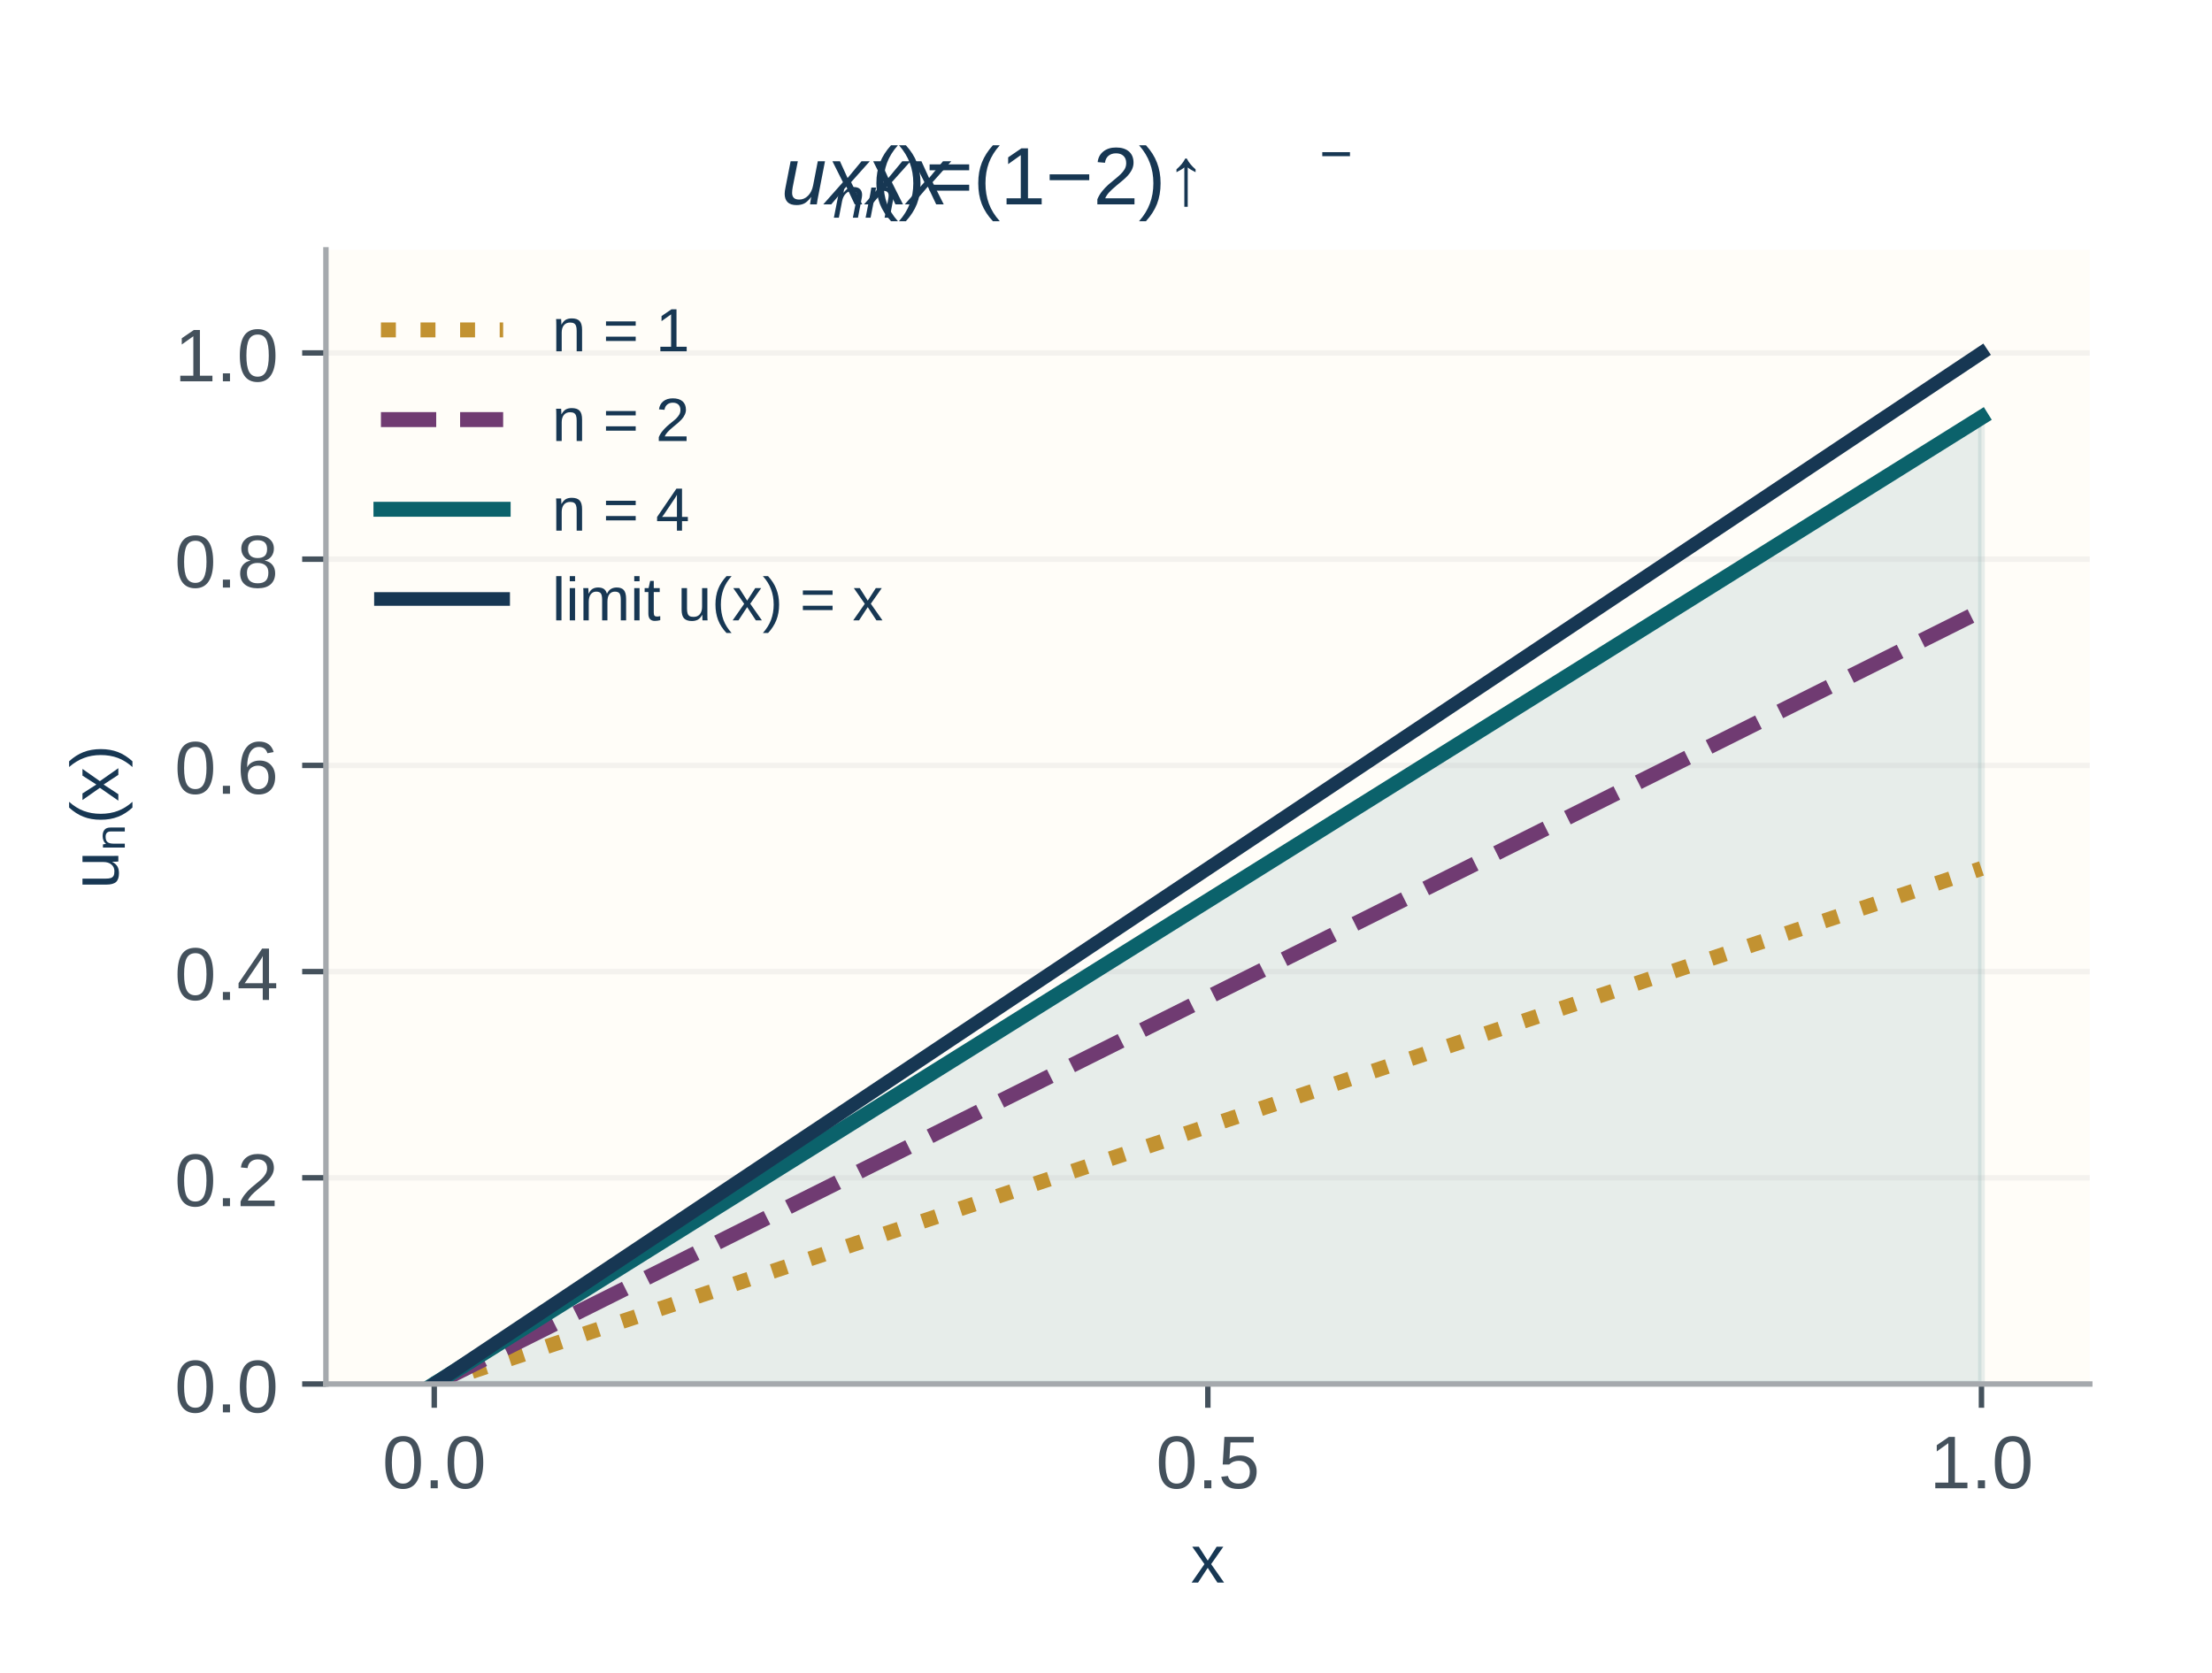
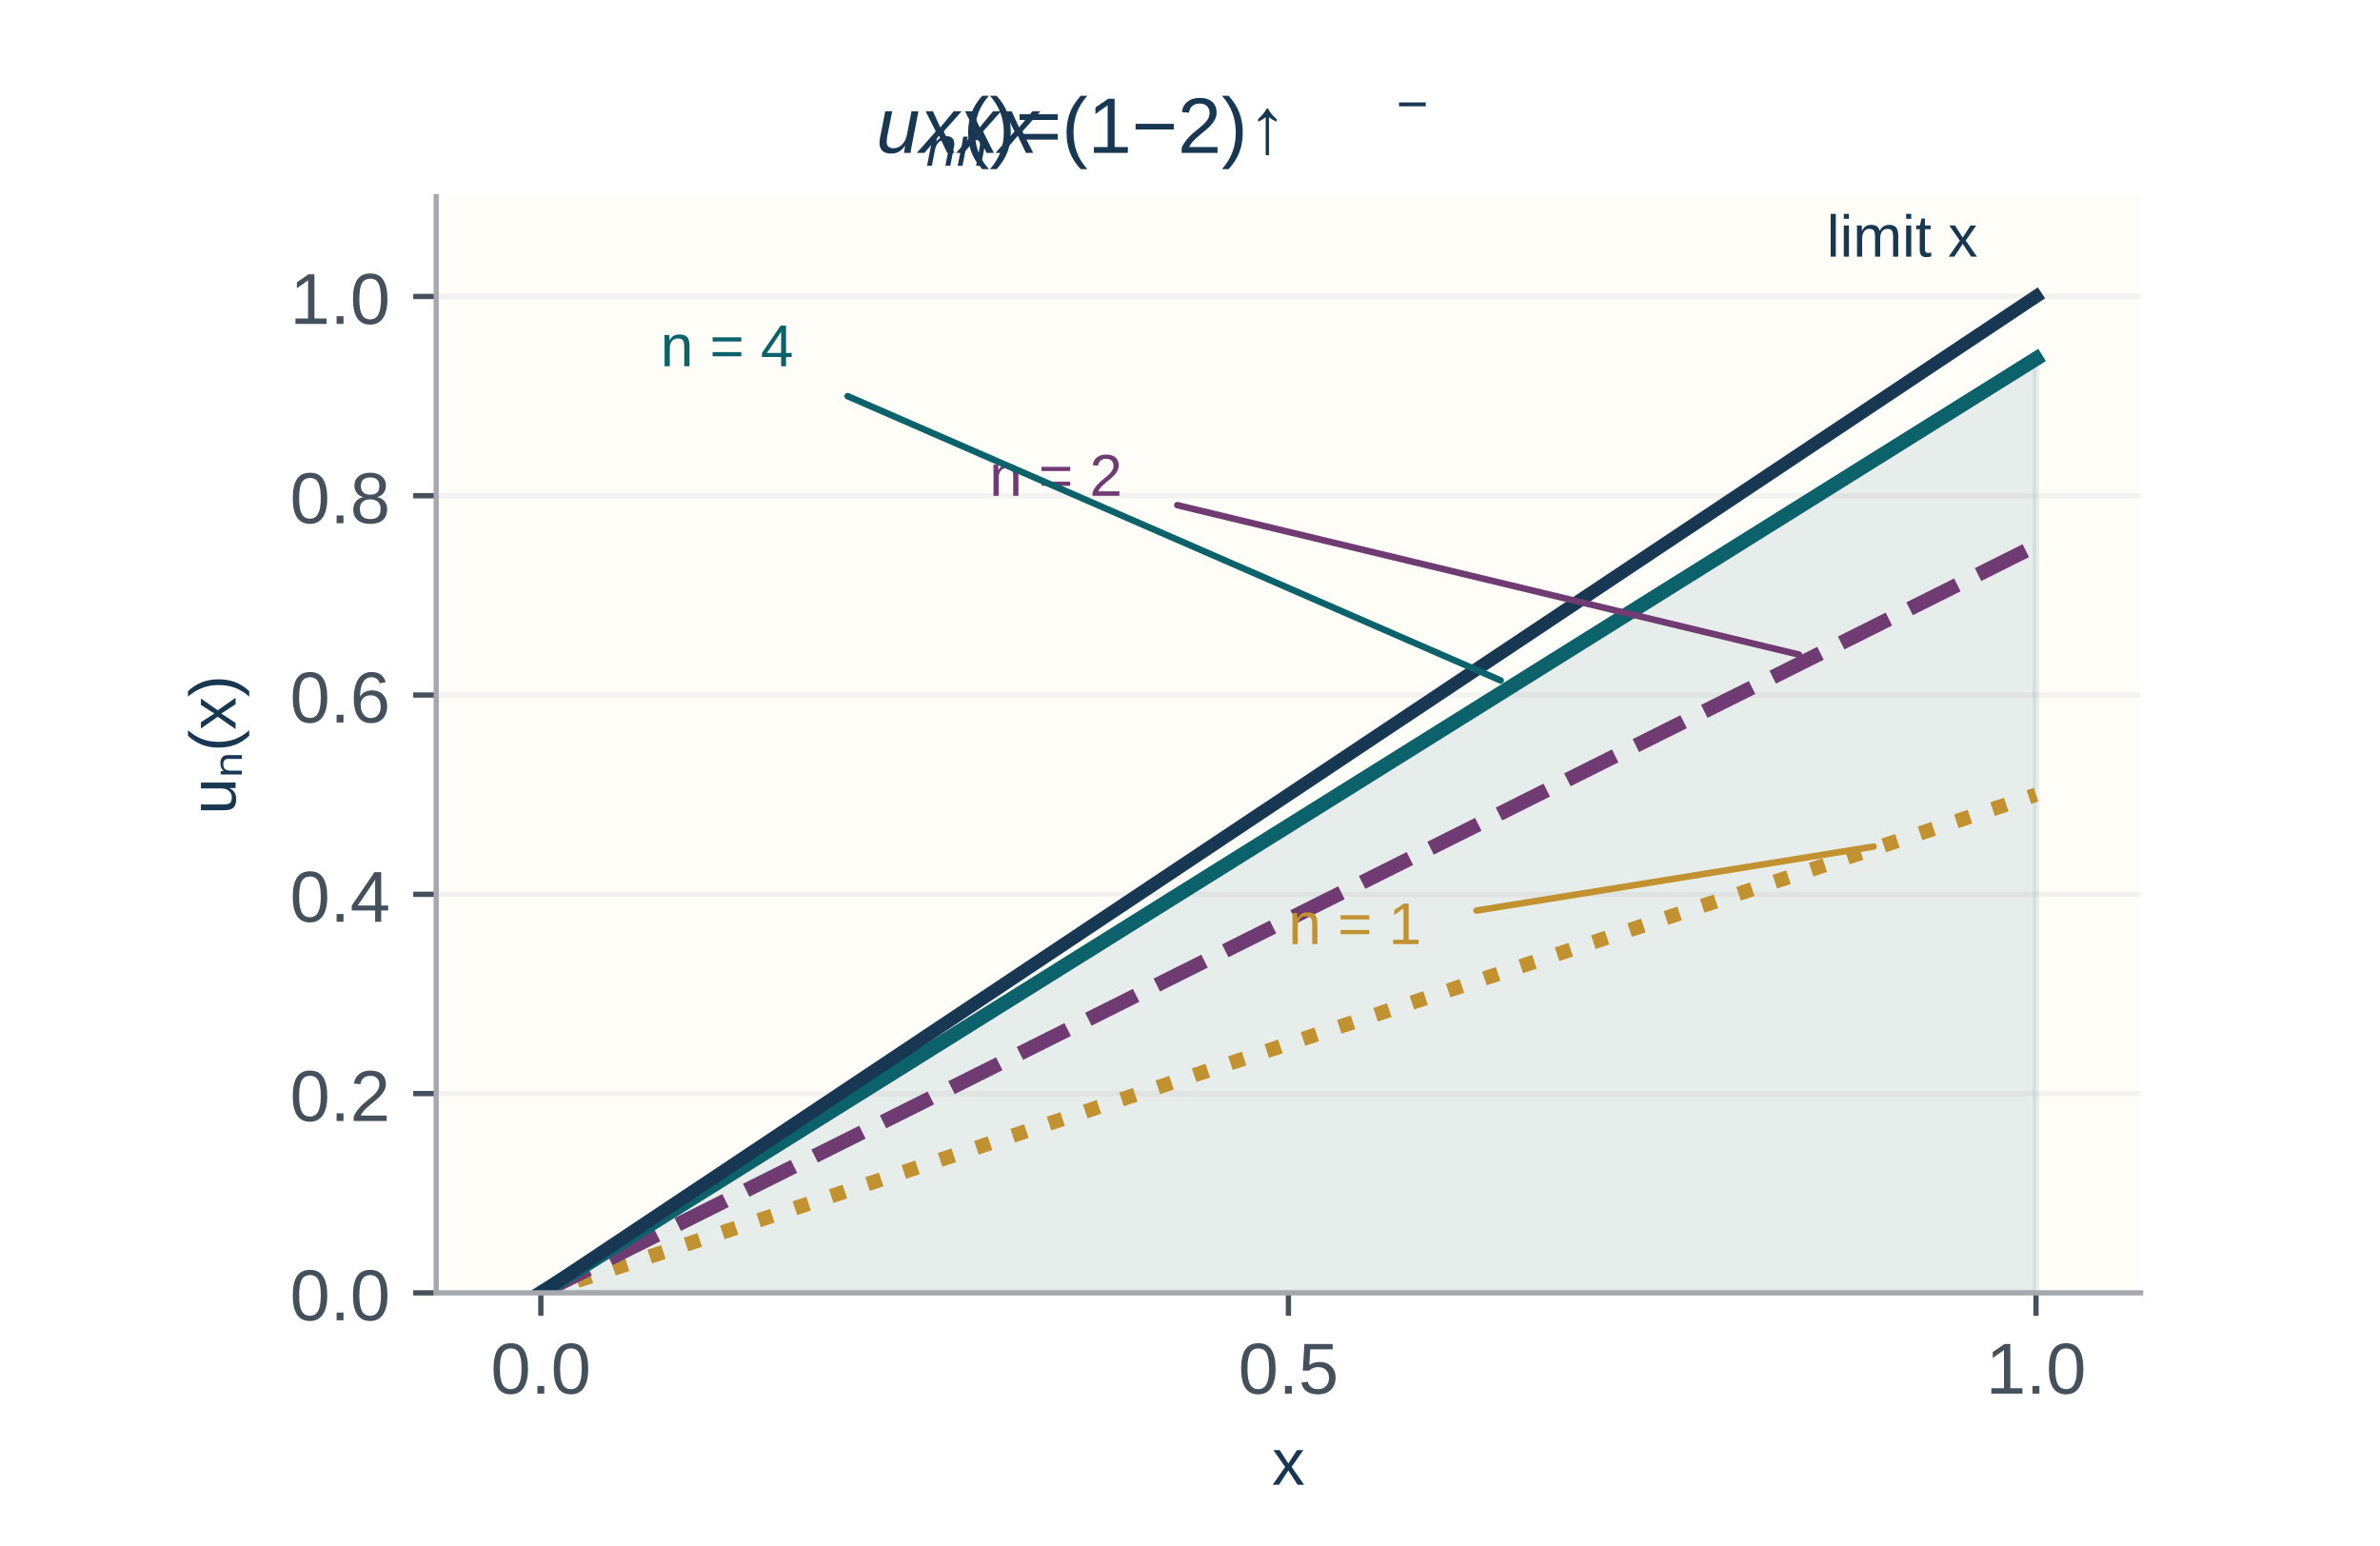
- <svg xmlns="http://www.w3.org/2000/svg" xmlns:xlink="http://www.w3.org/1999/xlink" version="1.1" viewBox="-2.628 28 325.759 246.364" width="325.759" height="246.364">
+ <svg xmlns="http://www.w3.org/2000/svg" xmlns:xlink="http://www.w3.org/1999/xlink" version="1.1" viewBox="-2.628 0 325.759 235.564" width="325.759" height="211.564">
  <defs>
    <style type="text/css">*{stroke-linecap:butt;stroke-linejoin:round;}</style>
    <path d="M 61.322 -38.524  L 61.322 -38.524  L 61.777 -38.809  L 62.233 -39.094  L 62.689 -39.378  L 63.145 -39.663  L 63.6 -39.948  L 64.056 -40.232  L 64.512 -40.517  L 64.967 -40.802  L 65.423 -41.087  L 65.879 -41.371  L 66.335 -41.656  L 66.79 -41.941  L 67.246 -42.226  L 67.702 -42.51  L 68.157 -42.795  L 68.613 -43.08  L 69.069 -43.364  L 69.525 -43.649  L 69.98 -43.934  L 70.436 -44.219  L 70.892 -44.503  L 71.347 -44.788  L 71.803 -45.073  L 72.259 -45.358  L 72.715 -45.642  L 73.17 -45.927  L 73.626 -46.212  L 74.082 -46.496  L 74.537 -46.781  L 74.993 -47.066  L 75.449 -47.351  L 75.905 -47.635  L 76.36 -47.92  L 76.816 -48.205  L 77.272 -48.49  L 77.727 -48.774  L 78.183 -49.059  L 78.639 -49.344  L 79.095 -49.628  L 79.55 -49.913  L 80.006 -50.198  L 80.462 -50.483  L 80.917 -50.767  L 81.373 -51.052  L 81.829 -51.337  L 82.285 -51.622  L 82.74 -51.906  L 83.196 -52.191  L 83.652 -52.476  L 84.107 -52.76  L 84.563 -53.045  L 85.019 -53.33  L 85.475 -53.615  L 85.93 -53.899  L 86.386 -54.184  L 86.842 -54.469  L 87.298 -54.754  L 87.753 -55.038  L 88.209 -55.323  L 88.665 -55.608  L 89.12 -55.892  L 89.576 -56.177  L 90.032 -56.462  L 90.488 -56.747  L 90.943 -57.031  L 91.399 -57.316  L 91.855 -57.601  L 92.31 -57.886  L 92.766 -58.17  L 93.222 -58.455  L 93.678 -58.74  L 94.133 -59.024  L 94.589 -59.309  L 95.045 -59.594  L 95.5 -59.879  L 95.956 -60.163  L 96.412 -60.448  L 96.868 -60.733  L 97.323 -61.018  L 97.779 -61.302  L 98.235 -61.587  L 98.69 -61.872  L 99.146 -62.156  L 99.602 -62.441  L 100.058 -62.726  L 100.513 -63.011  L 100.969 -63.295  L 101.425 -63.58  L 101.88 -63.865  L 102.336 -64.15  L 102.792 -64.434  L 103.248 -64.719  L 103.703 -65.004  L 104.159 -65.288  L 104.615 -65.573  L 105.07 -65.858  L 105.526 -66.143  L 105.982 -66.427  L 106.438 -66.712  L 106.893 -66.997  L 107.349 -67.282  L 107.805 -67.566  L 108.26 -67.851  L 108.716 -68.136  L 109.172 -68.42  L 109.628 -68.705  L 110.083 -68.99  L 110.539 -69.275  L 110.995 -69.559  L 111.451 -69.844  L 111.906 -70.129  L 112.362 -70.414  L 112.818 -70.698  L 113.273 -70.983  L 113.729 -71.268  L 114.185 -71.552  L 114.641 -71.837  L 115.096 -72.122  L 115.552 -72.407  L 116.008 -72.691  L 116.463 -72.976  L 116.919 -73.261  L 117.375 -73.546  L 117.831 -73.83  L 118.286 -74.115  L 118.742 -74.4  L 119.198 -74.684  L 119.653 -74.969  L 120.109 -75.254  L 120.565 -75.539  L 121.021 -75.823  L 121.476 -76.108  L 121.932 -76.393  L 122.388 -76.678  L 122.843 -76.962  L 123.299 -77.247  L 123.755 -77.532  L 124.211 -77.816  L 124.666 -78.101  L 125.122 -78.386  L 125.578 -78.671  L 126.033 -78.955  L 126.489 -79.24  L 126.945 -79.525  L 127.401 -79.81  L 127.856 -80.094  L 128.312 -80.379  L 128.768 -80.664  L 129.223 -80.948  L 129.679 -81.233  L 130.135 -81.518  L 130.591 -81.803  L 131.046 -82.087  L 131.502 -82.372  L 131.958 -82.657  L 132.413 -82.942  L 132.869 -83.226  L 133.325 -83.511  L 133.781 -83.796  L 134.236 -84.08  L 134.692 -84.365  L 135.148 -84.65  L 135.604 -84.935  L 136.059 -85.219  L 136.515 -85.504  L 136.971 -85.789  L 137.426 -86.074  L 137.882 -86.358  L 138.338 -86.643  L 138.794 -86.928  L 139.249 -87.212  L 139.705 -87.497  L 140.161 -87.782  L 140.616 -88.067  L 141.072 -88.351  L 141.528 -88.636  L 141.984 -88.921  L 142.439 -89.206  L 142.895 -89.49  L 143.351 -89.775  L 143.806 -90.06  L 144.262 -90.344  L 144.718 -90.629  L 145.174 -90.914  L 145.629 -91.199  L 146.085 -91.483  L 146.541 -91.768  L 146.996 -92.053  L 147.452 -92.338  L 147.908 -92.622  L 148.364 -92.907  L 148.819 -93.192  L 149.275 -93.476  L 149.731 -93.761  L 150.186 -94.046  L 150.642 -94.331  L 151.098 -94.615  L 151.554 -94.9  L 152.009 -95.185  L 152.465 -95.47  L 152.921 -95.754  L 153.376 -96.039  L 153.832 -96.324  L 154.288 -96.608  L 154.744 -96.893  L 155.199 -97.178  L 155.655 -97.463  L 156.111 -97.747  L 156.566 -98.032  L 157.022 -98.317  L 157.478 -98.602  L 157.934 -98.886  L 158.389 -99.171  L 158.845 -99.456  L 159.301 -99.74  L 159.756 -100.025  L 160.212 -100.31  L 160.668 -100.595  L 161.124 -100.879  L 161.579 -101.164  L 162.035 -101.449  L 162.491 -101.734  L 162.947 -102.018  L 163.402 -102.303  L 163.858 -102.588  L 164.314 -102.872  L 164.769 -103.157  L 165.225 -103.442  L 165.681 -103.727  L 166.137 -104.011  L 166.592 -104.296  L 167.048 -104.581  L 167.504 -104.866  L 167.959 -105.15  L 168.415 -105.435  L 168.871 -105.72  L 169.327 -106.004  L 169.782 -106.289  L 170.238 -106.574  L 170.694 -106.859  L 171.149 -107.143  L 171.605 -107.428  L 172.061 -107.713  L 172.517 -107.998  L 172.972 -108.282  L 173.428 -108.567  L 173.884 -108.852  L 174.339 -109.136  L 174.795 -109.421  L 175.251 -109.706  L 175.707 -109.991  L 176.162 -110.275  L 176.618 -110.56  L 177.074 -110.845  L 177.529 -111.13  L 177.985 -111.414  L 178.441 -111.699  L 178.897 -111.984  L 179.352 -112.268  L 179.808 -112.553  L 180.264 -112.838  L 180.719 -113.123  L 181.175 -113.407  L 181.631 -113.692  L 182.087 -113.977  L 182.542 -114.262  L 182.998 -114.546  L 183.454 -114.831  L 183.909 -115.116  L 184.365 -115.4  L 184.821 -115.685  L 185.277 -115.97  L 185.732 -116.255  L 186.188 -116.539  L 186.644 -116.824  L 187.1 -117.109  L 187.555 -117.394  L 188.011 -117.678  L 188.467 -117.963  L 188.922 -118.248  L 189.378 -118.532  L 189.834 -118.817  L 190.29 -119.102  L 190.745 -119.387  L 191.201 -119.671  L 191.657 -119.956  L 192.112 -120.241  L 192.568 -120.526  L 193.024 -120.81  L 193.48 -121.095  L 193.935 -121.38  L 194.391 -121.664  L 194.847 -121.949  L 195.302 -122.234  L 195.758 -122.519  L 196.214 -122.803  L 196.67 -123.088  L 197.125 -123.373  L 197.581 -123.658  L 198.037 -123.942  L 198.492 -124.227  L 198.948 -124.512  L 199.404 -124.796  L 199.86 -125.081  L 200.315 -125.366  L 200.771 -125.651  L 201.227 -125.935  L 201.682 -126.22  L 202.138 -126.505  L 202.594 -126.79  L 203.05 -127.074  L 203.505 -127.359  L 203.961 -127.644  L 204.417 -127.928  L 204.872 -128.213  L 205.328 -128.498  L 205.784 -128.783  L 206.24 -129.067  L 206.695 -129.352  L 207.151 -129.637  L 207.607 -129.922  L 208.062 -130.206  L 208.518 -130.491  L 208.974 -130.776  L 209.43 -131.06  L 209.885 -131.345  L 210.341 -131.63  L 210.797 -131.915  L 211.253 -132.199  L 211.708 -132.484  L 212.164 -132.769  L 212.62 -133.054  L 213.075 -133.338  L 213.531 -133.623  L 213.987 -133.908  L 214.443 -134.192  L 214.898 -134.477  L 215.354 -134.762  L 215.81 -135.047  L 216.265 -135.331  L 216.721 -135.616  L 217.177 -135.901  L 217.633 -136.186  L 218.088 -136.47  L 218.544 -136.755  L 219 -137.04  L 219.455 -137.324  L 219.911 -137.609  L 220.367 -137.894  L 220.823 -138.179  L 221.278 -138.463  L 221.734 -138.748  L 222.19 -139.033  L 222.645 -139.318  L 223.101 -139.602  L 223.557 -139.887  L 224.013 -140.172  L 224.468 -140.456  L 224.924 -140.741  L 225.38 -141.026  L 225.835 -141.311  L 226.291 -141.595  L 226.747 -141.88  L 227.203 -142.165  L 227.658 -142.45  L 228.114 -142.734  L 228.57 -143.019  L 229.025 -143.304  L 229.481 -143.588  L 229.937 -143.873  L 230.393 -144.158  L 230.848 -144.443  L 231.304 -144.727  L 231.76 -145.012  L 232.215 -145.297  L 232.671 -145.582  L 233.127 -145.866  L 233.583 -146.151  L 234.038 -146.436  L 234.494 -146.72  L 234.95 -147.005  L 235.406 -147.29  L 235.861 -147.575  L 236.317 -147.859  L 236.773 -148.144  L 237.228 -148.429  L 237.684 -148.714  L 238.14 -148.998  L 238.596 -149.283  L 239.051 -149.568  L 239.507 -149.852  L 239.963 -150.137  L 240.418 -150.422  L 240.874 -150.707  L 241.33 -150.991  L 241.786 -151.276  L 242.241 -151.561  L 242.697 -151.846  L 243.153 -152.13  L 243.608 -152.415  L 244.064 -152.7  L 244.52 -152.984  L 244.976 -153.269  L 245.431 -153.554  L 245.887 -153.839  L 246.343 -154.123  L 246.798 -154.408  L 247.254 -154.693  L 247.71 -154.978  L 248.166 -155.262  L 248.621 -155.547  L 249.077 -155.832  L 249.533 -156.116  L 249.988 -156.401  L 250.444 -156.686  L 250.9 -156.971  L 251.356 -157.255  L 251.811 -157.54  L 252.267 -157.825  L 252.723 -158.11  L 253.178 -158.394  L 253.634 -158.679  L 254.09 -158.964  L 254.546 -159.248  L 255.001 -159.533  L 255.457 -159.818  L 255.913 -160.103  L 256.368 -160.387  L 256.824 -160.672  L 257.28 -160.957  L 257.736 -161.242  L 258.191 -161.526  L 258.647 -161.811  L 259.103 -162.096  L 259.558 -162.38  L 260.014 -162.665  L 260.47 -162.95  L 260.926 -163.235  L 261.381 -163.519  L 261.837 -163.804  L 262.293 -164.089  L 262.749 -164.374  L 263.204 -164.658  L 263.66 -164.943  L 264.116 -165.228  L 264.571 -165.512  L 265.027 -165.797  L 265.483 -166.082  L 265.939 -166.367  L 266.394 -166.651  L 266.85 -166.936  L 267.306 -167.221  L 267.761 -167.506  L 268.217 -167.79  L 268.673 -168.075  L 269.129 -168.36  L 269.584 -168.644  L 270.04 -168.929  L 270.496 -169.214  L 270.951 -169.499  L 271.407 -169.783  L 271.863 -170.068  L 272.319 -170.353  L 272.774 -170.638  L 273.23 -170.922  L 273.686 -171.207  L 274.141 -171.492  L 274.597 -171.776  L 275.053 -172.061  L 275.509 -172.346  L 275.964 -172.631  L 276.42 -172.915  L 276.876 -173.2  L 277.331 -173.485  L 277.787 -173.77  L 278.243 -174.054  L 278.699 -174.339  L 279.154 -174.624  L 279.61 -174.908  L 280.066 -175.193  L 280.521 -175.478  L 280.977 -175.763  L 281.433 -176.047  L 281.889 -176.332  L 282.344 -176.617  L 282.8 -176.902  L 283.256 -177.186  L 283.711 -177.471  L 284.167 -177.756  L 284.623 -178.04  L 285.079 -178.325  L 285.534 -178.61  L 285.99 -178.895  L 286.446 -179.179  L 286.902 -179.464  L 287.357 -179.749  L 287.813 -180.034  L 288.269 -180.318  L 288.724 -180.603  L 289.18 -180.888  L 289.18 -38.524  L 289.18 -38.524  L 288.724 -38.524  L 288.269 -38.524  L 287.813 -38.524  L 287.357 -38.524  L 286.902 -38.524  L 286.446 -38.524  L 285.99 -38.524  L 285.534 -38.524  L 285.079 -38.524  L 284.623 -38.524  L 284.167 -38.524  L 283.711 -38.524  L 283.256 -38.524  L 282.8 -38.524  L 282.344 -38.524  L 281.889 -38.524  L 281.433 -38.524  L 280.977 -38.524  L 280.521 -38.524  L 280.066 -38.524  L 279.61 -38.524  L 279.154 -38.524  L 278.699 -38.524  L 278.243 -38.524  L 277.787 -38.524  L 277.331 -38.524  L 276.876 -38.524  L 276.42 -38.524  L 275.964 -38.524  L 275.509 -38.524  L 275.053 -38.524  L 274.597 -38.524  L 274.141 -38.524  L 273.686 -38.524  L 273.23 -38.524  L 272.774 -38.524  L 272.319 -38.524  L 271.863 -38.524  L 271.407 -38.524  L 270.951 -38.524  L 270.496 -38.524  L 270.04 -38.524  L 269.584 -38.524  L 269.129 -38.524  L 268.673 -38.524  L 268.217 -38.524  L 267.761 -38.524  L 267.306 -38.524  L 266.85 -38.524  L 266.394 -38.524  L 265.939 -38.524  L 265.483 -38.524  L 265.027 -38.524  L 264.571 -38.524  L 264.116 -38.524  L 263.66 -38.524  L 263.204 -38.524  L 262.749 -38.524  L 262.293 -38.524  L 261.837 -38.524  L 261.381 -38.524  L 260.926 -38.524  L 260.47 -38.524  L 260.014 -38.524  L 259.558 -38.524  L 259.103 -38.524  L 258.647 -38.524  L 258.191 -38.524  L 257.736 -38.524  L 257.28 -38.524  L 256.824 -38.524  L 256.368 -38.524  L 255.913 -38.524  L 255.457 -38.524  L 255.001 -38.524  L 254.546 -38.524  L 254.09 -38.524  L 253.634 -38.524  L 253.178 -38.524  L 252.723 -38.524  L 252.267 -38.524  L 251.811 -38.524  L 251.356 -38.524  L 250.9 -38.524  L 250.444 -38.524  L 249.988 -38.524  L 249.533 -38.524  L 249.077 -38.524  L 248.621 -38.524  L 248.166 -38.524  L 247.71 -38.524  L 247.254 -38.524  L 246.798 -38.524  L 246.343 -38.524  L 245.887 -38.524  L 245.431 -38.524  L 244.976 -38.524  L 244.52 -38.524  L 244.064 -38.524  L 243.608 -38.524  L 243.153 -38.524  L 242.697 -38.524  L 242.241 -38.524  L 241.786 -38.524  L 241.33 -38.524  L 240.874 -38.524  L 240.418 -38.524  L 239.963 -38.524  L 239.507 -38.524  L 239.051 -38.524  L 238.596 -38.524  L 238.14 -38.524  L 237.684 -38.524  L 237.228 -38.524  L 236.773 -38.524  L 236.317 -38.524  L 235.861 -38.524  L 235.406 -38.524  L 234.95 -38.524  L 234.494 -38.524  L 234.038 -38.524  L 233.583 -38.524  L 233.127 -38.524  L 232.671 -38.524  L 232.215 -38.524  L 231.76 -38.524  L 231.304 -38.524  L 230.848 -38.524  L 230.393 -38.524  L 229.937 -38.524  L 229.481 -38.524  L 229.025 -38.524  L 228.57 -38.524  L 228.114 -38.524  L 227.658 -38.524  L 227.203 -38.524  L 226.747 -38.524  L 226.291 -38.524  L 225.835 -38.524  L 225.38 -38.524  L 224.924 -38.524  L 224.468 -38.524  L 224.013 -38.524  L 223.557 -38.524  L 223.101 -38.524  L 222.645 -38.524  L 222.19 -38.524  L 221.734 -38.524  L 221.278 -38.524  L 220.823 -38.524  L 220.367 -38.524  L 219.911 -38.524  L 219.455 -38.524  L 219 -38.524  L 218.544 -38.524  L 218.088 -38.524  L 217.633 -38.524  L 217.177 -38.524  L 216.721 -38.524  L 216.265 -38.524  L 215.81 -38.524  L 215.354 -38.524  L 214.898 -38.524  L 214.443 -38.524  L 213.987 -38.524  L 213.531 -38.524  L 213.075 -38.524  L 212.62 -38.524  L 212.164 -38.524  L 211.708 -38.524  L 211.253 -38.524  L 210.797 -38.524  L 210.341 -38.524  L 209.885 -38.524  L 209.43 -38.524  L 208.974 -38.524  L 208.518 -38.524  L 208.062 -38.524  L 207.607 -38.524  L 207.151 -38.524  L 206.695 -38.524  L 206.24 -38.524  L 205.784 -38.524  L 205.328 -38.524  L 204.872 -38.524  L 204.417 -38.524  L 203.961 -38.524  L 203.505 -38.524  L 203.05 -38.524  L 202.594 -38.524  L 202.138 -38.524  L 201.682 -38.524  L 201.227 -38.524  L 200.771 -38.524  L 200.315 -38.524  L 199.86 -38.524  L 199.404 -38.524  L 198.948 -38.524  L 198.492 -38.524  L 198.037 -38.524  L 197.581 -38.524  L 197.125 -38.524  L 196.67 -38.524  L 196.214 -38.524  L 195.758 -38.524  L 195.302 -38.524  L 194.847 -38.524  L 194.391 -38.524  L 193.935 -38.524  L 193.48 -38.524  L 193.024 -38.524  L 192.568 -38.524  L 192.112 -38.524  L 191.657 -38.524  L 191.201 -38.524  L 190.745 -38.524  L 190.29 -38.524  L 189.834 -38.524  L 189.378 -38.524  L 188.922 -38.524  L 188.467 -38.524  L 188.011 -38.524  L 187.555 -38.524  L 187.1 -38.524  L 186.644 -38.524  L 186.188 -38.524  L 185.732 -38.524  L 185.277 -38.524  L 184.821 -38.524  L 184.365 -38.524  L 183.909 -38.524  L 183.454 -38.524  L 182.998 -38.524  L 182.542 -38.524  L 182.087 -38.524  L 181.631 -38.524  L 181.175 -38.524  L 180.719 -38.524  L 180.264 -38.524  L 179.808 -38.524  L 179.352 -38.524  L 178.897 -38.524  L 178.441 -38.524  L 177.985 -38.524  L 177.529 -38.524  L 177.074 -38.524  L 176.618 -38.524  L 176.162 -38.524  L 175.707 -38.524  L 175.251 -38.524  L 174.795 -38.524  L 174.339 -38.524  L 173.884 -38.524  L 173.428 -38.524  L 172.972 -38.524  L 172.517 -38.524  L 172.061 -38.524  L 171.605 -38.524  L 171.149 -38.524  L 170.694 -38.524  L 170.238 -38.524  L 169.782 -38.524  L 169.327 -38.524  L 168.871 -38.524  L 168.415 -38.524  L 167.959 -38.524  L 167.504 -38.524  L 167.048 -38.524  L 166.592 -38.524  L 166.137 -38.524  L 165.681 -38.524  L 165.225 -38.524  L 164.769 -38.524  L 164.314 -38.524  L 163.858 -38.524  L 163.402 -38.524  L 162.947 -38.524  L 162.491 -38.524  L 162.035 -38.524  L 161.579 -38.524  L 161.124 -38.524  L 160.668 -38.524  L 160.212 -38.524  L 159.756 -38.524  L 159.301 -38.524  L 158.845 -38.524  L 158.389 -38.524  L 157.934 -38.524  L 157.478 -38.524  L 157.022 -38.524  L 156.566 -38.524  L 156.111 -38.524  L 155.655 -38.524  L 155.199 -38.524  L 154.744 -38.524  L 154.288 -38.524  L 153.832 -38.524  L 153.376 -38.524  L 152.921 -38.524  L 152.465 -38.524  L 152.009 -38.524  L 151.554 -38.524  L 151.098 -38.524  L 150.642 -38.524  L 150.186 -38.524  L 149.731 -38.524  L 149.275 -38.524  L 148.819 -38.524  L 148.364 -38.524  L 147.908 -38.524  L 147.452 -38.524  L 146.996 -38.524  L 146.541 -38.524  L 146.085 -38.524  L 145.629 -38.524  L 145.174 -38.524  L 144.718 -38.524  L 144.262 -38.524  L 143.806 -38.524  L 143.351 -38.524  L 142.895 -38.524  L 142.439 -38.524  L 141.984 -38.524  L 141.528 -38.524  L 141.072 -38.524  L 140.616 -38.524  L 140.161 -38.524  L 139.705 -38.524  L 139.249 -38.524  L 138.794 -38.524  L 138.338 -38.524  L 137.882 -38.524  L 137.426 -38.524  L 136.971 -38.524  L 136.515 -38.524  L 136.059 -38.524  L 135.604 -38.524  L 135.148 -38.524  L 134.692 -38.524  L 134.236 -38.524  L 133.781 -38.524  L 133.325 -38.524  L 132.869 -38.524  L 132.413 -38.524  L 131.958 -38.524  L 131.502 -38.524  L 131.046 -38.524  L 130.591 -38.524  L 130.135 -38.524  L 129.679 -38.524  L 129.223 -38.524  L 128.768 -38.524  L 128.312 -38.524  L 127.856 -38.524  L 127.401 -38.524  L 126.945 -38.524  L 126.489 -38.524  L 126.033 -38.524  L 125.578 -38.524  L 125.122 -38.524  L 124.666 -38.524  L 124.211 -38.524  L 123.755 -38.524  L 123.299 -38.524  L 122.843 -38.524  L 122.388 -38.524  L 121.932 -38.524  L 121.476 -38.524  L 121.021 -38.524  L 120.565 -38.524  L 120.109 -38.524  L 119.653 -38.524  L 119.198 -38.524  L 118.742 -38.524  L 118.286 -38.524  L 117.831 -38.524  L 117.375 -38.524  L 116.919 -38.524  L 116.463 -38.524  L 116.008 -38.524  L 115.552 -38.524  L 115.096 -38.524  L 114.641 -38.524  L 114.185 -38.524  L 113.729 -38.524  L 113.273 -38.524  L 112.818 -38.524  L 112.362 -38.524  L 111.906 -38.524  L 111.451 -38.524  L 110.995 -38.524  L 110.539 -38.524  L 110.083 -38.524  L 109.628 -38.524  L 109.172 -38.524  L 108.716 -38.524  L 108.26 -38.524  L 107.805 -38.524  L 107.349 -38.524  L 106.893 -38.524  L 106.438 -38.524  L 105.982 -38.524  L 105.526 -38.524  L 105.07 -38.524  L 104.615 -38.524  L 104.159 -38.524  L 103.703 -38.524  L 103.248 -38.524  L 102.792 -38.524  L 102.336 -38.524  L 101.88 -38.524  L 101.425 -38.524  L 100.969 -38.524  L 100.513 -38.524  L 100.058 -38.524  L 99.602 -38.524  L 99.146 -38.524  L 98.69 -38.524  L 98.235 -38.524  L 97.779 -38.524  L 97.323 -38.524  L 96.868 -38.524  L 96.412 -38.524  L 95.956 -38.524  L 95.5 -38.524  L 95.045 -38.524  L 94.589 -38.524  L 94.133 -38.524  L 93.678 -38.524  L 93.222 -38.524  L 92.766 -38.524  L 92.31 -38.524  L 91.855 -38.524  L 91.399 -38.524  L 90.943 -38.524  L 90.488 -38.524  L 90.032 -38.524  L 89.576 -38.524  L 89.12 -38.524  L 88.665 -38.524  L 88.209 -38.524  L 87.753 -38.524  L 87.298 -38.524  L 86.842 -38.524  L 86.386 -38.524  L 85.93 -38.524  L 85.475 -38.524  L 85.019 -38.524  L 84.563 -38.524  L 84.107 -38.524  L 83.652 -38.524  L 83.196 -38.524  L 82.74 -38.524  L 82.285 -38.524  L 81.829 -38.524  L 81.373 -38.524  L 80.917 -38.524  L 80.462 -38.524  L 80.006 -38.524  L 79.55 -38.524  L 79.095 -38.524  L 78.639 -38.524  L 78.183 -38.524  L 77.727 -38.524  L 77.272 -38.524  L 76.816 -38.524  L 76.36 -38.524  L 75.905 -38.524  L 75.449 -38.524  L 74.993 -38.524  L 74.537 -38.524  L 74.082 -38.524  L 73.626 -38.524  L 73.17 -38.524  L 72.715 -38.524  L 72.259 -38.524  L 71.803 -38.524  L 71.347 -38.524  L 70.892 -38.524  L 70.436 -38.524  L 69.98 -38.524  L 69.525 -38.524  L 69.069 -38.524  L 68.613 -38.524  L 68.157 -38.524  L 67.702 -38.524  L 67.246 -38.524  L 66.79 -38.524  L 66.335 -38.524  L 65.879 -38.524  L 65.423 -38.524  L 64.967 -38.524  L 64.512 -38.524  L 64.056 -38.524  L 63.6 -38.524  L 63.145 -38.524  L 62.689 -38.524  L 62.233 -38.524  L 61.777 -38.524  L 61.322 -38.524  z " id="mc9d462b8b0" style="stroke:#0b626b;stroke-opacity:0.1;" />
    <path d="M 0 0  L 0 3.5  " id="m9206b47636" style="stroke:#44515c;stroke-width:0.8;" />
    <path d="M 0 0  L -3.5 0  " id="m163455e4a3" style="stroke:#44515c;stroke-width:0.8;" />
    <path d="M 0 3  C 0.796 3 1.559 2.684 2.121 2.121  C 2.684 1.559 3 0.796 3 0  C 3 -0.796 2.684 -1.559 2.121 -2.121  C 1.559 -2.684 0.796 -3 0 -3  C -0.796 -3 -1.559 -2.684 -2.121 -2.121  C -2.684 -1.559 -3 -0.796 -3 0  C -3 0.796 -2.684 1.559 -2.121 2.121  C -1.559 2.684 -0.796 3 0 3  z " id="ma49a338962" style="stroke:#0b626b;" />
-     <clipPath id="pf08e3901c7">
-       <rect height="167.04" width="259.759" x="45.372" y="64.8" />
+     <clipPath id="pbe50a578f0">
+       <rect height="167.04" width="259.759" x="45.372" y="30" />
    </clipPath>
-     <clipPath id="p1e08c239ad">
-       <rect height="167.04" width="259.759" x="388.253" y="64.8" />
+     <clipPath id="pf5f0b95838">
+       <rect height="167.04" width="259.759" x="388.253" y="30" />
    </clipPath>
  </defs>
  <g id="axes_1">
    <g id="patch_2">
-       <path d="M 45.372 231.84  L 305.13 231.84  L 305.13 64.8  L 45.372 64.8  z " style="fill:#fffdf8;" />
+       <path d="M 45.372 197.04  L 305.13 197.04  L 305.13 30  L 45.372 30  z " style="fill:#fffdf8;" />
    </g>
    <g id="PolyCollection_1">
-       <g clip-path="url(#pf08e3901c7)">
-         <use style="fill:#0b626b;fill-opacity:0.1;stroke:#0b626b;stroke-opacity:0.1;" x="0" xlink:href="#mc9d462b8b0" y="270.364" />
+       <g clip-path="url(#pbe50a578f0)">
+         <use style="fill:#0b626b;fill-opacity:0.1;stroke:#0b626b;stroke-opacity:0.1;" x="0" xlink:href="#mc9d462b8b0" y="235.564" />
      </g>
    </g>
    <g id="matplotlib.axis_1">
      <g id="xtick_1">
        <g id="line2d_1">
          <g>
-             <use style="fill:#44515c;stroke:#44515c;stroke-width:0.8;" x="61.322" xlink:href="#m9206b47636" y="231.84" />
+             <use style="fill:#44515c;stroke:#44515c;stroke-width:0.8;" x="61.322" xlink:href="#m9206b47636" y="197.04" />
          </g>
        </g>
        <g id="text_1">
-           <text style="fill:#44515c;font-family:Arial, sans-serif;font-size:11px;font-stretch:normal;font-style:normal;font-weight:normal;text-anchor:middle;" transform="rotate(-0, 61.32165, 247.1983)" x="61.322" y="247.198">0.0</text>
+           <text style="fill:#44515c;font-family:Arial, sans-serif;font-size:11px;font-stretch:normal;font-style:normal;font-weight:normal;text-anchor:middle;" transform="rotate(-0, 61.32165, 212.3983)" x="61.322" y="212.398">0.0</text>
        </g>
      </g>
      <g id="xtick_2">
        <g id="line2d_2">
          <g>
-             <use style="fill:#44515c;stroke:#44515c;stroke-width:0.8;" x="175.251" xlink:href="#m9206b47636" y="231.84" />
+             <use style="fill:#44515c;stroke:#44515c;stroke-width:0.8;" x="175.251" xlink:href="#m9206b47636" y="197.04" />
          </g>
        </g>
        <g id="text_2">
-           <text style="fill:#44515c;font-family:Arial, sans-serif;font-size:11px;font-stretch:normal;font-style:normal;font-weight:normal;text-anchor:middle;" transform="rotate(-0, 175.2509, 247.1983)" x="175.251" y="247.198">0.5</text>
+           <text style="fill:#44515c;font-family:Arial, sans-serif;font-size:11px;font-stretch:normal;font-style:normal;font-weight:normal;text-anchor:middle;" transform="rotate(-0, 175.2509, 212.3983)" x="175.251" y="212.398">0.5</text>
        </g>
      </g>
      <g id="xtick_3">
        <g id="line2d_3">
          <g>
-             <use style="fill:#44515c;stroke:#44515c;stroke-width:0.8;" x="289.18" xlink:href="#m9206b47636" y="231.84" />
+             <use style="fill:#44515c;stroke:#44515c;stroke-width:0.8;" x="289.18" xlink:href="#m9206b47636" y="197.04" />
          </g>
        </g>
        <g id="text_3">
-           <text style="fill:#44515c;font-family:Arial, sans-serif;font-size:11px;font-stretch:normal;font-style:normal;font-weight:normal;text-anchor:middle;" transform="rotate(-0, 289.1801, 247.1983)" x="289.18" y="247.198">1.0</text>
+           <text style="fill:#44515c;font-family:Arial, sans-serif;font-size:11px;font-stretch:normal;font-style:normal;font-weight:normal;text-anchor:middle;" transform="rotate(-0, 289.1801, 212.3983)" x="289.18" y="212.398">1.0</text>
        </g>
      </g>
      <g id="text_4">
-         <text style="fill:#173753;font-family:Arial, sans-serif;font-size:10px;font-stretch:normal;font-style:normal;font-weight:normal;text-anchor:middle;" transform="rotate(-0, 175.2509, 261.0844)" x="175.251" y="261.084">x</text>
+         <text style="fill:#173753;font-family:Arial, sans-serif;font-size:10px;font-stretch:normal;font-style:normal;font-weight:normal;text-anchor:middle;" transform="rotate(-0, 175.2509, 226.2844)" x="175.251" y="226.284">x</text>
      </g>
    </g>
    <g id="matplotlib.axis_2">
      <g id="ytick_1">
        <g id="line2d_4">
-           <path clip-path="url(#pf08e3901c7)" d="M 45.372 231.84  L 305.13 231.84  " style="fill:none;stroke:#b0b0b0;stroke-linecap:square;stroke-opacity:0.13;stroke-width:0.8;" />
+           <path clip-path="url(#pbe50a578f0)" d="M 45.372 197.04  L 305.13 197.04  " style="fill:none;stroke:#b0b0b0;stroke-linecap:square;stroke-opacity:0.13;stroke-width:0.8;" />
        </g>
        <g id="line2d_5">
          <g>
-             <use style="fill:#44515c;stroke:#44515c;stroke-width:0.8;" x="45.372" xlink:href="#m163455e4a3" y="231.84" />
+             <use style="fill:#44515c;stroke:#44515c;stroke-width:0.8;" x="45.372" xlink:href="#m163455e4a3" y="197.04" />
          </g>
        </g>
        <g id="text_5">
-           <text style="fill:#44515c;font-family:Arial, sans-serif;font-size:11px;font-stretch:normal;font-style:normal;font-weight:normal;text-anchor:end;" transform="rotate(-0, 38.37156, 236.0191)" x="38.372" y="236.019">0.0</text>
+           <text style="fill:#44515c;font-family:Arial, sans-serif;font-size:11px;font-stretch:normal;font-style:normal;font-weight:normal;text-anchor:end;" transform="rotate(-0, 38.37156, 201.2191)" x="38.372" y="201.219">0.0</text>
        </g>
      </g>
      <g id="ytick_2">
        <g id="line2d_6">
-           <path clip-path="url(#pf08e3901c7)" d="M 45.372 201.469  L 305.13 201.469  " style="fill:none;stroke:#b0b0b0;stroke-linecap:square;stroke-opacity:0.13;stroke-width:0.8;" />
+           <path clip-path="url(#pbe50a578f0)" d="M 45.372 166.669  L 305.13 166.669  " style="fill:none;stroke:#b0b0b0;stroke-linecap:square;stroke-opacity:0.13;stroke-width:0.8;" />
        </g>
        <g id="line2d_7">
          <g>
-             <use style="fill:#44515c;stroke:#44515c;stroke-width:0.8;" x="45.372" xlink:href="#m163455e4a3" y="201.469" />
+             <use style="fill:#44515c;stroke:#44515c;stroke-width:0.8;" x="45.372" xlink:href="#m163455e4a3" y="166.669" />
          </g>
        </g>
        <g id="text_6">
-           <text style="fill:#44515c;font-family:Arial, sans-serif;font-size:11px;font-stretch:normal;font-style:normal;font-weight:normal;text-anchor:end;" transform="rotate(-0, 38.37156, 205.6482)" x="38.372" y="205.648">0.2</text>
+           <text style="fill:#44515c;font-family:Arial, sans-serif;font-size:11px;font-stretch:normal;font-style:normal;font-weight:normal;text-anchor:end;" transform="rotate(-0, 38.37156, 170.8482)" x="38.372" y="170.848">0.2</text>
        </g>
      </g>
      <g id="ytick_3">
        <g id="line2d_8">
-           <path clip-path="url(#pf08e3901c7)" d="M 45.372 171.098  L 305.13 171.098  " style="fill:none;stroke:#b0b0b0;stroke-linecap:square;stroke-opacity:0.13;stroke-width:0.8;" />
+           <path clip-path="url(#pbe50a578f0)" d="M 45.372 136.298  L 305.13 136.298  " style="fill:none;stroke:#b0b0b0;stroke-linecap:square;stroke-opacity:0.13;stroke-width:0.8;" />
        </g>
        <g id="line2d_9">
          <g>
-             <use style="fill:#44515c;stroke:#44515c;stroke-width:0.8;" x="45.372" xlink:href="#m163455e4a3" y="171.098" />
+             <use style="fill:#44515c;stroke:#44515c;stroke-width:0.8;" x="45.372" xlink:href="#m163455e4a3" y="136.298" />
          </g>
        </g>
        <g id="text_7">
-           <text style="fill:#44515c;font-family:Arial, sans-serif;font-size:11px;font-stretch:normal;font-style:normal;font-weight:normal;text-anchor:end;" transform="rotate(-0, 38.37156, 175.2773)" x="38.372" y="175.277">0.4</text>
+           <text style="fill:#44515c;font-family:Arial, sans-serif;font-size:11px;font-stretch:normal;font-style:normal;font-weight:normal;text-anchor:end;" transform="rotate(-0, 38.37156, 140.4773)" x="38.372" y="140.477">0.4</text>
        </g>
      </g>
      <g id="ytick_4">
        <g id="line2d_10">
-           <path clip-path="url(#pf08e3901c7)" d="M 45.372 140.727  L 305.13 140.727  " style="fill:none;stroke:#b0b0b0;stroke-linecap:square;stroke-opacity:0.13;stroke-width:0.8;" />
+           <path clip-path="url(#pbe50a578f0)" d="M 45.372 105.927  L 305.13 105.927  " style="fill:none;stroke:#b0b0b0;stroke-linecap:square;stroke-opacity:0.13;stroke-width:0.8;" />
        </g>
        <g id="line2d_11">
          <g>
-             <use style="fill:#44515c;stroke:#44515c;stroke-width:0.8;" x="45.372" xlink:href="#m163455e4a3" y="140.727" />
+             <use style="fill:#44515c;stroke:#44515c;stroke-width:0.8;" x="45.372" xlink:href="#m163455e4a3" y="105.927" />
          </g>
        </g>
        <g id="text_8">
-           <text style="fill:#44515c;font-family:Arial, sans-serif;font-size:11px;font-stretch:normal;font-style:normal;font-weight:normal;text-anchor:end;" transform="rotate(-0, 38.37156, 144.9064)" x="38.372" y="144.906">0.6</text>
+           <text style="fill:#44515c;font-family:Arial, sans-serif;font-size:11px;font-stretch:normal;font-style:normal;font-weight:normal;text-anchor:end;" transform="rotate(-0, 38.37156, 110.1064)" x="38.372" y="110.106">0.6</text>
        </g>
      </g>
      <g id="ytick_5">
        <g id="line2d_12">
-           <path clip-path="url(#pf08e3901c7)" d="M 45.372 110.356  L 305.13 110.356  " style="fill:none;stroke:#b0b0b0;stroke-linecap:square;stroke-opacity:0.13;stroke-width:0.8;" />
+           <path clip-path="url(#pbe50a578f0)" d="M 45.372 75.556  L 305.13 75.556  " style="fill:none;stroke:#b0b0b0;stroke-linecap:square;stroke-opacity:0.13;stroke-width:0.8;" />
        </g>
        <g id="line2d_13">
          <g>
-             <use style="fill:#44515c;stroke:#44515c;stroke-width:0.8;" x="45.372" xlink:href="#m163455e4a3" y="110.356" />
+             <use style="fill:#44515c;stroke:#44515c;stroke-width:0.8;" x="45.372" xlink:href="#m163455e4a3" y="75.556" />
          </g>
        </g>
        <g id="text_9">
-           <text style="fill:#44515c;font-family:Arial, sans-serif;font-size:11px;font-stretch:normal;font-style:normal;font-weight:normal;text-anchor:end;" transform="rotate(-0, 38.37156, 114.5355)" x="38.372" y="114.536">0.8</text>
+           <text style="fill:#44515c;font-family:Arial, sans-serif;font-size:11px;font-stretch:normal;font-style:normal;font-weight:normal;text-anchor:end;" transform="rotate(-0, 38.37156, 79.7355)" x="38.372" y="79.736">0.8</text>
        </g>
      </g>
      <g id="ytick_6">
        <g id="line2d_14">
-           <path clip-path="url(#pf08e3901c7)" d="M 45.372 79.985  L 305.13 79.985  " style="fill:none;stroke:#b0b0b0;stroke-linecap:square;stroke-opacity:0.13;stroke-width:0.8;" />
+           <path clip-path="url(#pbe50a578f0)" d="M 45.372 45.185  L 305.13 45.185  " style="fill:none;stroke:#b0b0b0;stroke-linecap:square;stroke-opacity:0.13;stroke-width:0.8;" />
        </g>
        <g id="line2d_15">
          <g>
-             <use style="fill:#44515c;stroke:#44515c;stroke-width:0.8;" x="45.372" xlink:href="#m163455e4a3" y="79.985" />
+             <use style="fill:#44515c;stroke:#44515c;stroke-width:0.8;" x="45.372" xlink:href="#m163455e4a3" y="45.185" />
          </g>
        </g>
        <g id="text_10">
-           <text style="fill:#44515c;font-family:Arial, sans-serif;font-size:11px;font-stretch:normal;font-style:normal;font-weight:normal;text-anchor:end;" transform="rotate(-0, 38.37156, 84.1646)" x="38.372" y="84.165">1.0</text>
+           <text style="fill:#44515c;font-family:Arial, sans-serif;font-size:11px;font-stretch:normal;font-style:normal;font-weight:normal;text-anchor:end;" transform="rotate(-0, 38.37156, 49.3646)" x="38.372" y="49.365">1.0</text>
        </g>
      </g>
      <g id="text_11">
-         <text style="fill:#173753;font-family:Arial, sans-serif;font-size:10px;font-stretch:normal;font-style:normal;font-weight:normal;text-anchor:middle;" transform="rotate(-90, 14.79844, 148.32)" x="14.798" y="148.32">uₙ(x)</text>
+         <text style="fill:#173753;font-family:Arial, sans-serif;font-size:10px;font-stretch:normal;font-style:normal;font-weight:normal;text-anchor:middle;" transform="rotate(-90, 14.79844, 113.52)" x="14.798" y="113.52">uₙ(x)</text>
      </g>
    </g>
    <g id="line2d_16">
-       <path clip-path="url(#pf08e3901c7)" d="M 61.322 231.84  L 289.18 155.913  L 289.18 155.913  " style="fill:none;stroke:#c29231;stroke-dasharray:2.2,3.63;stroke-dashoffset:0;stroke-width:2.2;" />
+       <path clip-path="url(#pbe50a578f0)" d="M 61.322 197.04  L 289.18 121.113  L 289.18 121.113  " style="fill:none;stroke:#c29231;stroke-dasharray:2.2,3.63;stroke-dashoffset:0;stroke-width:2.2;" />
    </g>
    <g id="line2d_17">
-       <path clip-path="url(#pf08e3901c7)" d="M 61.322 231.84  L 289.18 117.949  L 289.18 117.949  " style="fill:none;stroke:#703b72;stroke-dasharray:8.14,3.52;stroke-dashoffset:0;stroke-width:2.2;" />
+       <path clip-path="url(#pbe50a578f0)" d="M 61.322 197.04  L 289.18 83.149  L 289.18 83.149  " style="fill:none;stroke:#703b72;stroke-dasharray:8.14,3.52;stroke-dashoffset:0;stroke-width:2.2;" />
    </g>
    <g id="line2d_18">
-       <path clip-path="url(#pf08e3901c7)" d="M 61.322 231.84  L 289.18 89.476  L 289.18 89.476  " style="fill:none;stroke:#0b626b;stroke-linecap:square;stroke-width:2.2;" />
+       <path clip-path="url(#pbe50a578f0)" d="M 61.322 197.04  L 289.18 54.676  L 289.18 54.676  " style="fill:none;stroke:#0b626b;stroke-linecap:square;stroke-width:2.2;" />
    </g>
    <g id="line2d_19">
-       <path clip-path="url(#pf08e3901c7)" d="M 61.322 231.84  L 289.18 79.985  L 289.18 79.985  " style="fill:none;stroke:#173753;stroke-linecap:square;stroke-width:2;" />
+       <path clip-path="url(#pbe50a578f0)" d="M 61.322 197.04  L 289.18 45.185  L 289.18 45.185  " style="fill:none;stroke:#173753;stroke-linecap:square;stroke-width:2;" />
    </g>
    <g id="patch_3">
-       <path d="M 45.372 231.84  L 45.372 64.8  " style="fill:none;stroke:#a5a9ad;stroke-linecap:square;stroke-linejoin:miter;stroke-width:0.8;" />
+       <path d="M 45.372 197.04  L 45.372 30  " style="fill:none;stroke:#a5a9ad;stroke-linecap:square;stroke-linejoin:miter;stroke-width:0.8;" />
    </g>
    <g id="patch_4">
-       <path d="M 45.372 231.84  L 305.13 231.84  " style="fill:none;stroke:#a5a9ad;stroke-linecap:square;stroke-linejoin:miter;stroke-width:0.8;" />
+       <path d="M 45.372 197.04  L 305.13 197.04  " style="fill:none;stroke:#a5a9ad;stroke-linecap:square;stroke-linejoin:miter;stroke-width:0.8;" />
    </g>
    <g id="text_12">
-       <g style="fill:#173753;" transform="translate(112.4309 58.8)">
+       <text style="fill:#173753;font-family:Arial, sans-serif;font-size:9px;font-stretch:normal;font-style:normal;font-weight:normal;text-anchor:start;" transform="rotate(-0, 257.2799, 39.11127)" x="257.28" y="39.111">limit x</text>
+     </g>
+     <g id="patch_5">
+       <path d="M 203.914 138.777  Q 234.168 133.9 264.423 129.023  " style="fill:none;stroke:#c29231;stroke-linecap:round;" />
+     </g>
+     <g id="text_13">
+       <text style="fill:#c29231;font-family:Arial, sans-serif;font-size:9px;font-stretch:normal;font-style:normal;font-weight:normal;text-anchor:start;" transform="rotate(-0, 175.2509, 143.8909)" x="175.251" y="143.891">n = 1</text>
+     </g>
+     <g id="patch_6">
+       <path d="M 158.319 76.99  Q 205.688 88.378 253.057 99.765  " style="fill:none;stroke:#703b72;stroke-linecap:round;" />
+     </g>
+     <g id="text_14">
+       <text style="fill:#703b72;font-family:Arial, sans-serif;font-size:9px;font-stretch:normal;font-style:normal;font-weight:normal;text-anchor:start;" transform="rotate(-0, 129.6792, 75.55636)" x="129.679" y="75.556">n = 2</text>
+     </g>
+     <g id="patch_7">
+       <path d="M 108.076 60.376  Q 157.836 82.041 207.595 103.705  " style="fill:none;stroke:#0b626b;stroke-linecap:round;" />
+     </g>
+     <g id="text_15">
+       <text style="fill:#0b626b;font-family:Arial, sans-serif;font-size:9px;font-stretch:normal;font-style:normal;font-weight:normal;text-anchor:start;" transform="rotate(-0, 79.55033, 55.81527)" x="79.55" y="55.815">n = 4</text>
+     </g>
+     <g id="text_16">
+       <g style="fill:#173753;" transform="translate(112.4309 24)">
        <text>
          <tspan style="font-family:Arial, sans-serif;font-size:12px;font-style:oblique;font-weight:oblique;" x="0 17.939 96.621 118.453" y="-0.703">uxxx</tspan>
          <tspan style="font-family:Arial, sans-serif;font-size:8.4px;font-style:oblique;font-weight:oblique;" x="7.605 86.287" y="1.266 -5.297">nn</tspan>
          <tspan style="font-family:Arial, sans-serif;font-size:12px;font-style:book;font-weight:book;" x="13.257 25.041 32.06 44.453 49.134 59.107 71.5 91.939 106.061" y="-0.703">()=(1−2)↑</tspan>
          <tspan style="font-family:Arial, sans-serif;font-size:8.4px;font-style:book;font-weight:book;" x="79.249" y="-5.297">−</tspan>
        </text>
      </g>
    </g>
-     <g id="legend_1">
-       <g id="line2d_20">
-         <path d="M 53.472 76.589  L 71.472 76.589  " style="fill:none;stroke:#c29231;stroke-dasharray:2.2,3.63;stroke-dashoffset:0;stroke-width:2.2;" />
-       </g>
-       <g id="line2d_21" />
-       <g id="text_13">
-         <text style="fill:#173753;font-family:Arial, sans-serif;font-size:9px;font-stretch:normal;font-style:normal;font-weight:normal;text-anchor:start;" transform="rotate(-0, 78.67156, 79.73859)" x="78.672" y="79.739">n = 1</text>
-       </g>
-       <g id="line2d_22">
-         <path d="M 53.472 89.799  L 71.472 89.799  " style="fill:none;stroke:#703b72;stroke-dasharray:8.14,3.52;stroke-dashoffset:0;stroke-width:2.2;" />
-       </g>
-       <g id="line2d_23" />
-       <g id="text_14">
-         <text style="fill:#173753;font-family:Arial, sans-serif;font-size:9px;font-stretch:normal;font-style:normal;font-weight:normal;text-anchor:start;" transform="rotate(-0, 78.67156, 92.94891)" x="78.672" y="92.949">n = 2</text>
-       </g>
-       <g id="line2d_24">
-         <path d="M 53.472 103.009  L 71.472 103.009  " style="fill:none;stroke:#0b626b;stroke-linecap:square;stroke-width:2.2;" />
-       </g>
-       <g id="line2d_25" />
-       <g id="text_15">
-         <text style="fill:#173753;font-family:Arial, sans-serif;font-size:9px;font-stretch:normal;font-style:normal;font-weight:normal;text-anchor:start;" transform="rotate(-0, 78.67156, 106.1592)" x="78.672" y="106.159">n = 4</text>
-       </g>
-       <g id="line2d_26">
-         <path d="M 53.472 116.22  L 71.472 116.22  " style="fill:none;stroke:#173753;stroke-linecap:square;stroke-width:2;" />
-       </g>
-       <g id="line2d_27" />
-       <g id="text_16">
-         <text style="fill:#173753;font-family:Arial, sans-serif;font-size:9px;font-stretch:normal;font-style:normal;font-weight:normal;text-anchor:start;" transform="rotate(-0, 78.67156, 119.3695)" x="78.672" y="119.37">limit u(x) = x</text>
-       </g>
-     </g>
  </g>
</svg>
